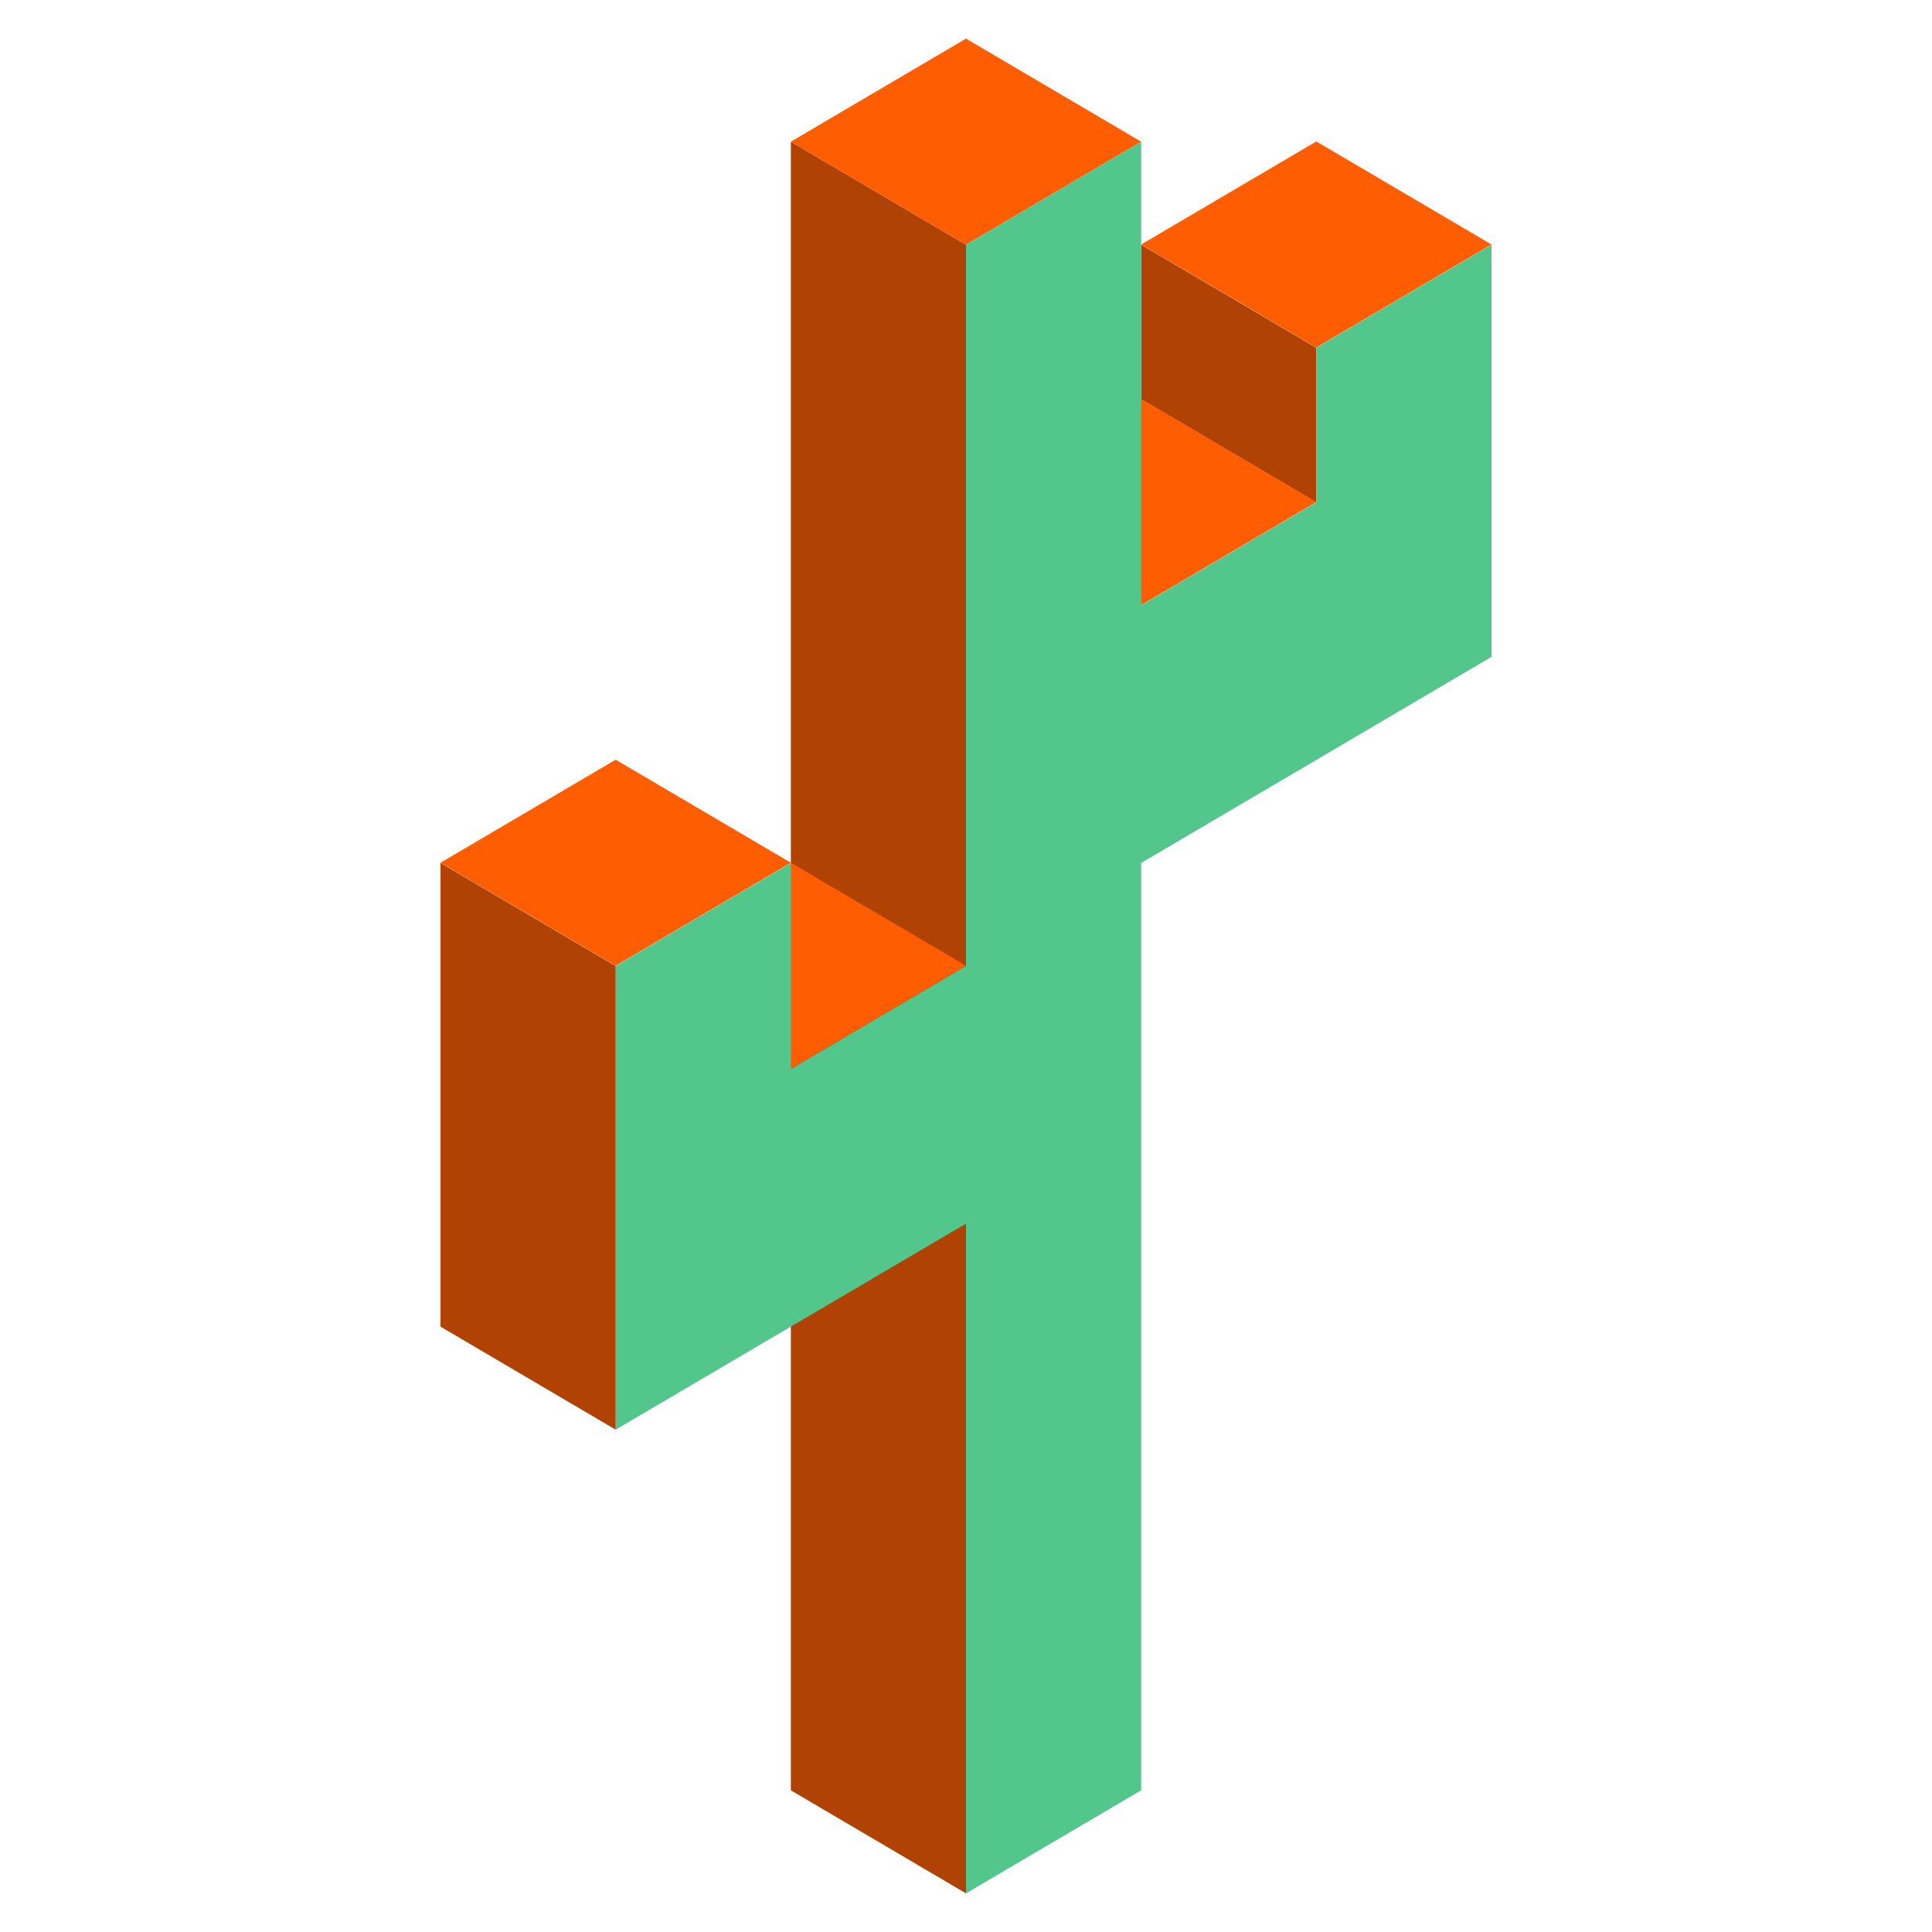
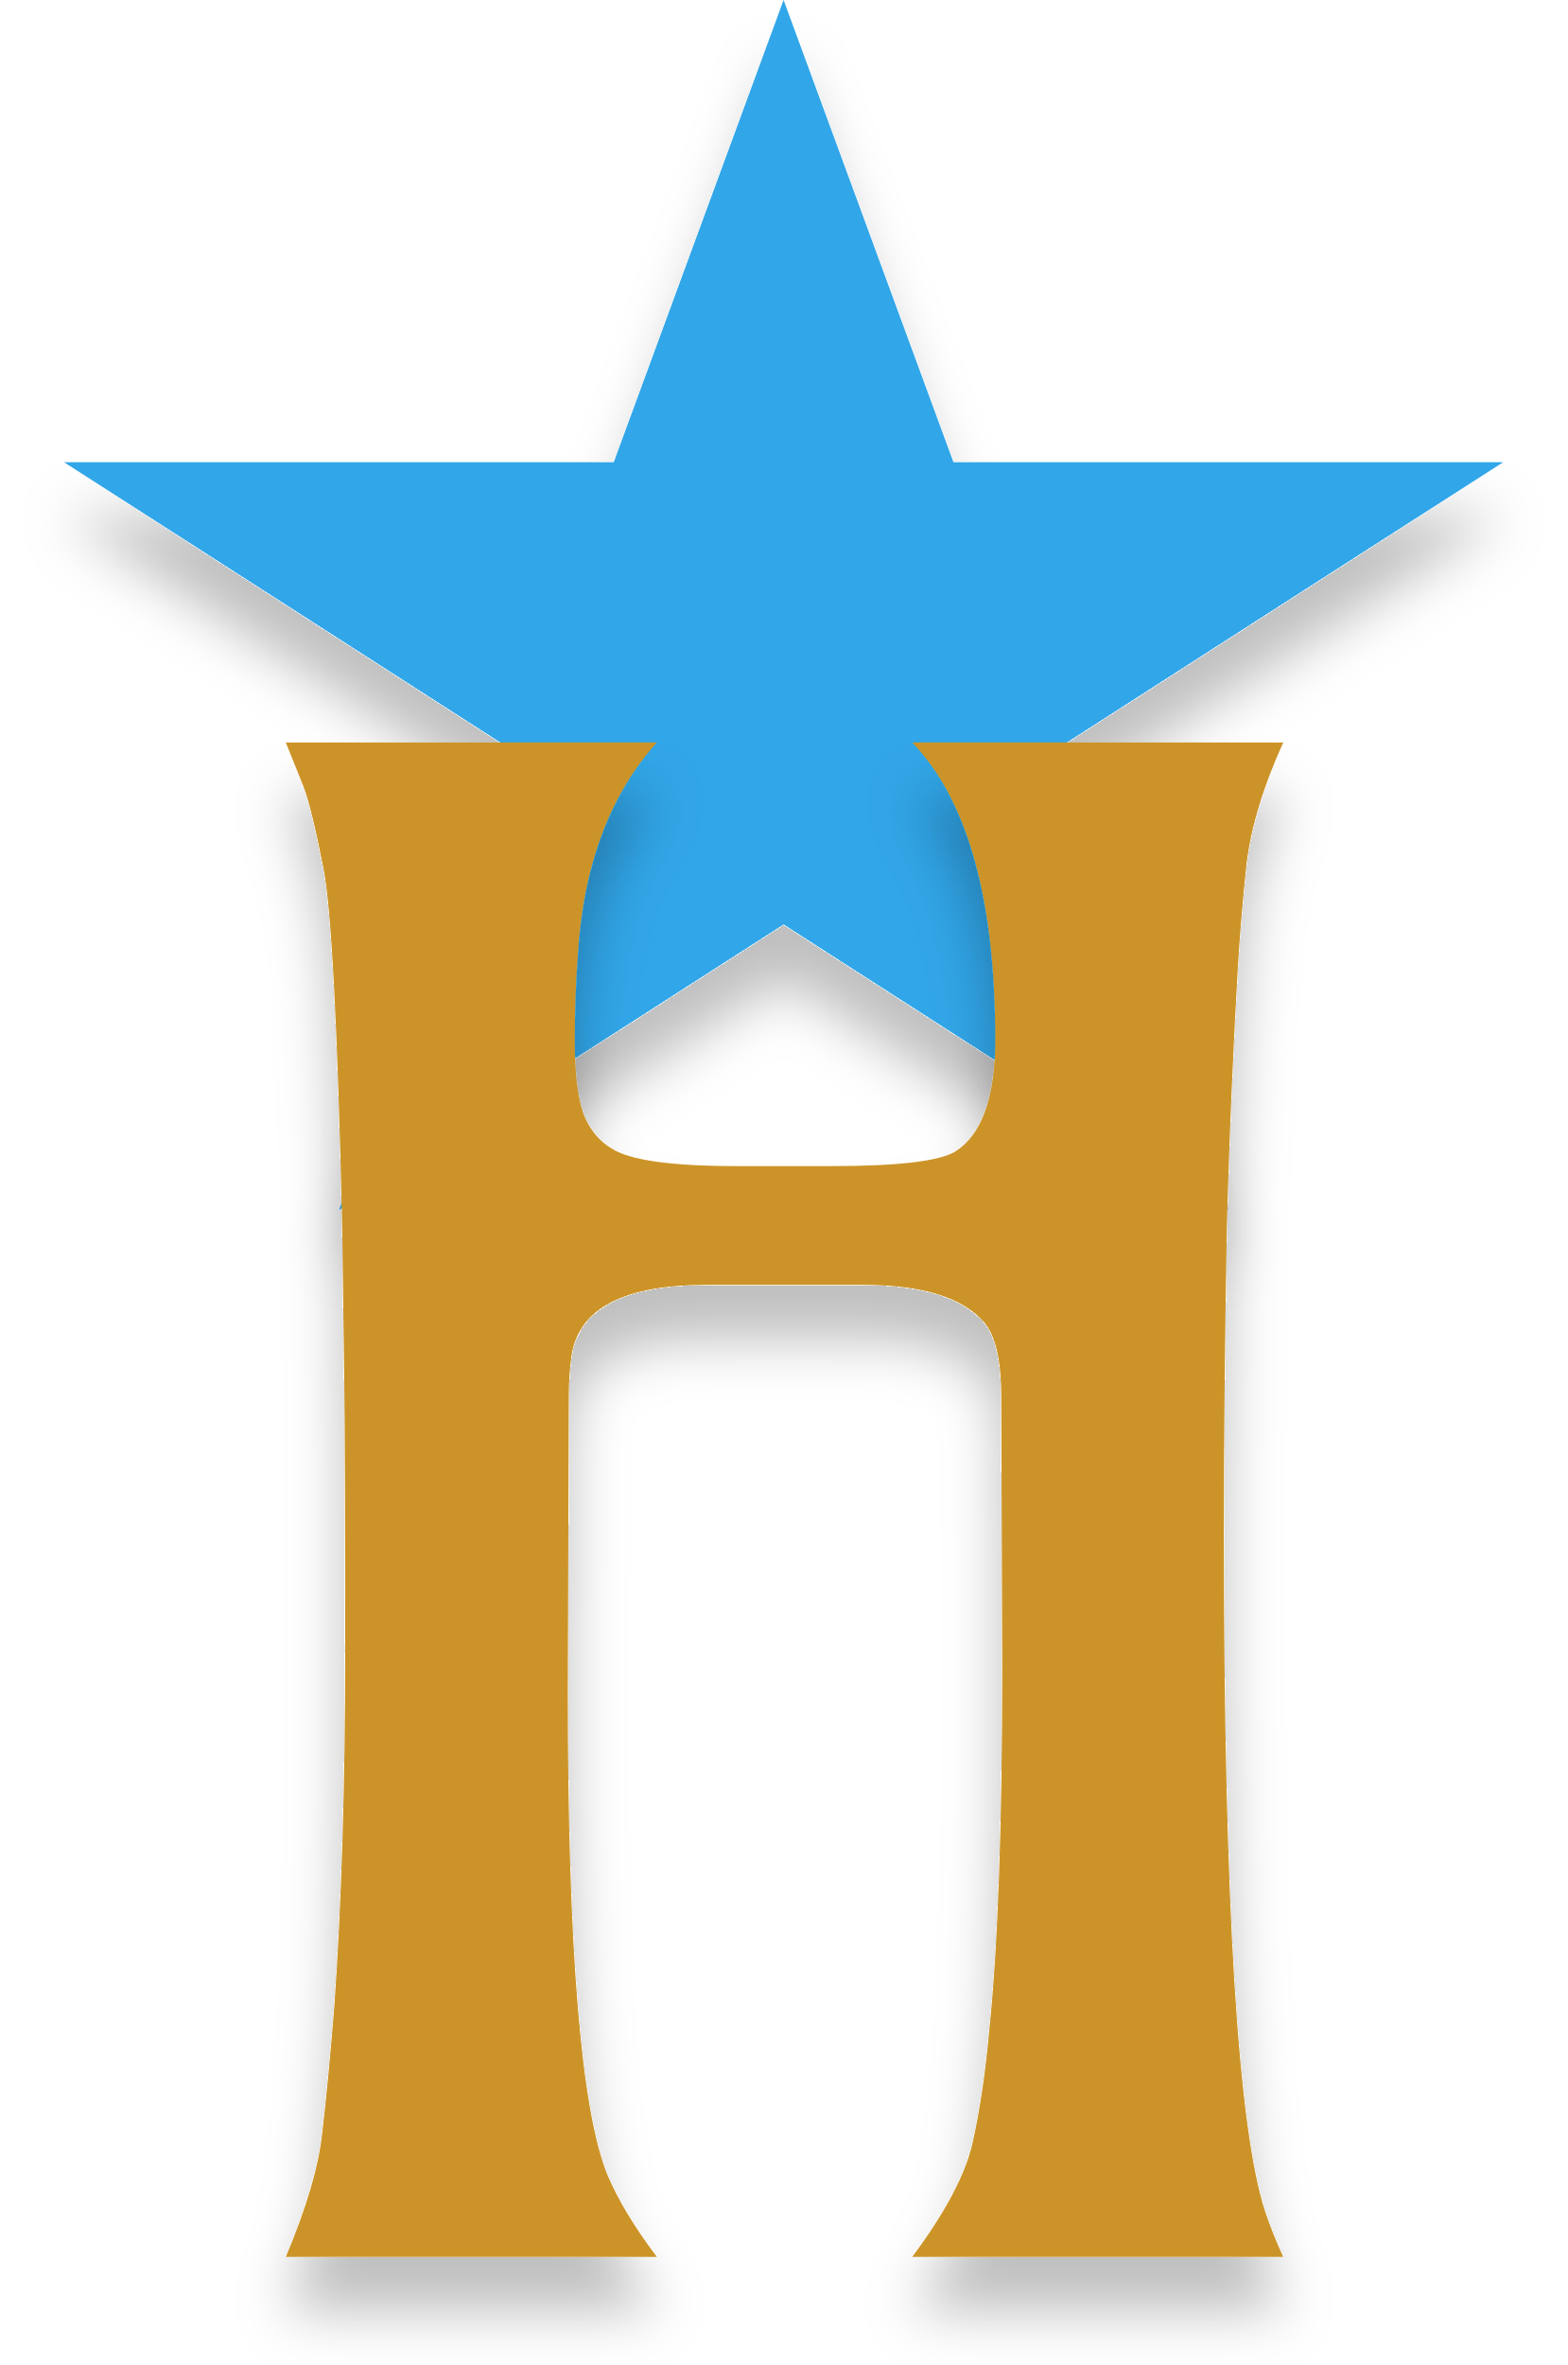
- <svg xmlns="http://www.w3.org/2000/svg" fill="none" viewBox="0 0 500 500">
-   <path d="M295.334 103.333v-40L340.667 90v40l-45.333-26.667ZM250.001 63.333l-45.334-26.666v426.666L250.001 490V63.333Z" fill="#B04304" />
-   <path d="m250.001 129.944 45.333-26.667 45.333 26.667-45.333 26.667-45.333-26.667ZM204.667 36.667 250.001 10l45.333 26.667-45.333 26.666-45.334-26.666ZM295.334 63.277l45.333-26.666L386 63.277l-45.333 26.667-45.333-26.667ZM114 223.277l45.333-26.667 45.334 26.667-45.334 26.667L114 223.277ZM250 249.944l-45.333-26.667v53.333L250 249.944Z" fill="#FF5D01" />
-   <path d="m250 63.333 45.333-26.666v120L340.667 130V90L386 63.333V170l-90.667 53.333v240L250 490V316.667L159.333 370V250l45.334-26.667v53.334L250 250V63.333Z" fill="#53C68C" />
-   <path d="M159.333 250 114 223.334v120L159.333 370V250Z" fill="#B04304" />
+ <svg xmlns="http://www.w3.org/2000/svg" width="116" height="175" viewBox="0 0 116 175" fill="none">
+   <g filter="url(#filter0_d_0_1)">
+     <path d="M58 0L70.573 34.204H111.259L78.343 55.343L90.916 89.546L58 68.407L25.084 89.546L37.657 55.343L4.741 34.204H45.427L58 0Z" fill="#31A6E8" />
+   </g>
+   <g filter="url(#filter1_d_0_1)">
+     <path d="M74.183 123.421L74.109 103.353C74.109 100.618 73.67 98.763 72.791 97.786C71.18 95.98 68.201 95.076 63.855 95.076H52.283C46.228 95.076 42.908 96.785 42.322 100.203C42.176 101.18 42.102 102.229 42.102 103.353L42.029 125.325C42.029 144.271 43.006 156.136 44.959 160.921C45.74 162.776 46.961 164.803 48.621 167H21.155C22.718 163.289 23.621 160.188 23.865 157.698C24.158 155.208 24.451 152.132 24.744 148.47C25.281 140.804 25.55 132.039 25.55 122.176C25.55 112.312 25.525 105.525 25.477 101.814C25.428 98.055 25.379 94.393 25.33 90.828C24.988 76.033 24.524 67.171 23.939 64.241C23.352 61.263 22.864 59.261 22.474 58.235L21.155 54.94H48.621C45.105 58.846 43.152 64.119 42.762 70.76C42.615 72.762 42.542 74.861 42.542 77.059C42.542 79.256 42.737 80.989 43.128 82.259C43.567 83.48 44.275 84.383 45.252 84.969C46.57 85.848 49.671 86.287 54.554 86.287H61.512C66.492 86.287 69.568 85.921 70.74 85.189C72.693 83.919 73.67 81.16 73.67 76.912C73.67 66.512 71.619 59.188 67.518 54.94H94.983C93.519 58.162 92.615 61.141 92.273 63.875C91.981 66.609 91.761 69.246 91.614 71.785C91.468 74.275 91.321 77.181 91.175 80.501C91.028 83.821 90.906 87.264 90.809 90.828C90.662 99.129 90.589 106.648 90.589 113.387C90.589 140.779 91.614 157.552 93.665 163.704C94.007 164.729 94.446 165.828 94.983 167H67.518C69.959 163.729 71.448 160.921 71.985 158.577C72.522 156.185 72.938 153.377 73.231 150.154C73.865 143.953 74.183 135.042 74.183 123.421Z" fill="#CC9428" />
+   </g>
+   <defs>
+     <filter id="filter0_d_0_1" x="0.741" y="0" width="114.518" height="97.546" filterUnits="userSpaceOnUse" color-interpolation-filters="sRGB">
+       <feFlood flood-opacity="0" result="BackgroundImageFix" />
+       <feColorMatrix in="SourceAlpha" type="matrix" values="0 0 0 0 0 0 0 0 0 0 0 0 0 0 0 0 0 0 127 0" result="hardAlpha" />
+       <feOffset dy="4" />
+       <feGaussianBlur stdDeviation="2" />
+       <feComposite in2="hardAlpha" operator="out" />
+       <feColorMatrix type="matrix" values="0 0 0 0 0 0 0 0 0 0 0 0 0 0 0 0 0 0 0.25 0" />
+       <feBlend mode="normal" in2="BackgroundImageFix" result="effect1_dropShadow_0_1" />
+       <feBlend mode="normal" in="SourceGraphic" in2="effect1_dropShadow_0_1" result="shape" />
+     </filter>
+     <filter id="filter1_d_0_1" x="17.155" y="54.94" width="81.828" height="120.061" filterUnits="userSpaceOnUse" color-interpolation-filters="sRGB">
+       <feFlood flood-opacity="0" result="BackgroundImageFix" />
+       <feColorMatrix in="SourceAlpha" type="matrix" values="0 0 0 0 0 0 0 0 0 0 0 0 0 0 0 0 0 0 127 0" result="hardAlpha" />
+       <feOffset dy="4" />
+       <feGaussianBlur stdDeviation="2" />
+       <feComposite in2="hardAlpha" operator="out" />
+       <feColorMatrix type="matrix" values="0 0 0 0 0 0 0 0 0 0 0 0 0 0 0 0 0 0 0.25 0" />
+       <feBlend mode="normal" in2="BackgroundImageFix" result="effect1_dropShadow_0_1" />
+       <feBlend mode="normal" in="SourceGraphic" in2="effect1_dropShadow_0_1" result="shape" />
+     </filter>
+   </defs>
</svg>
